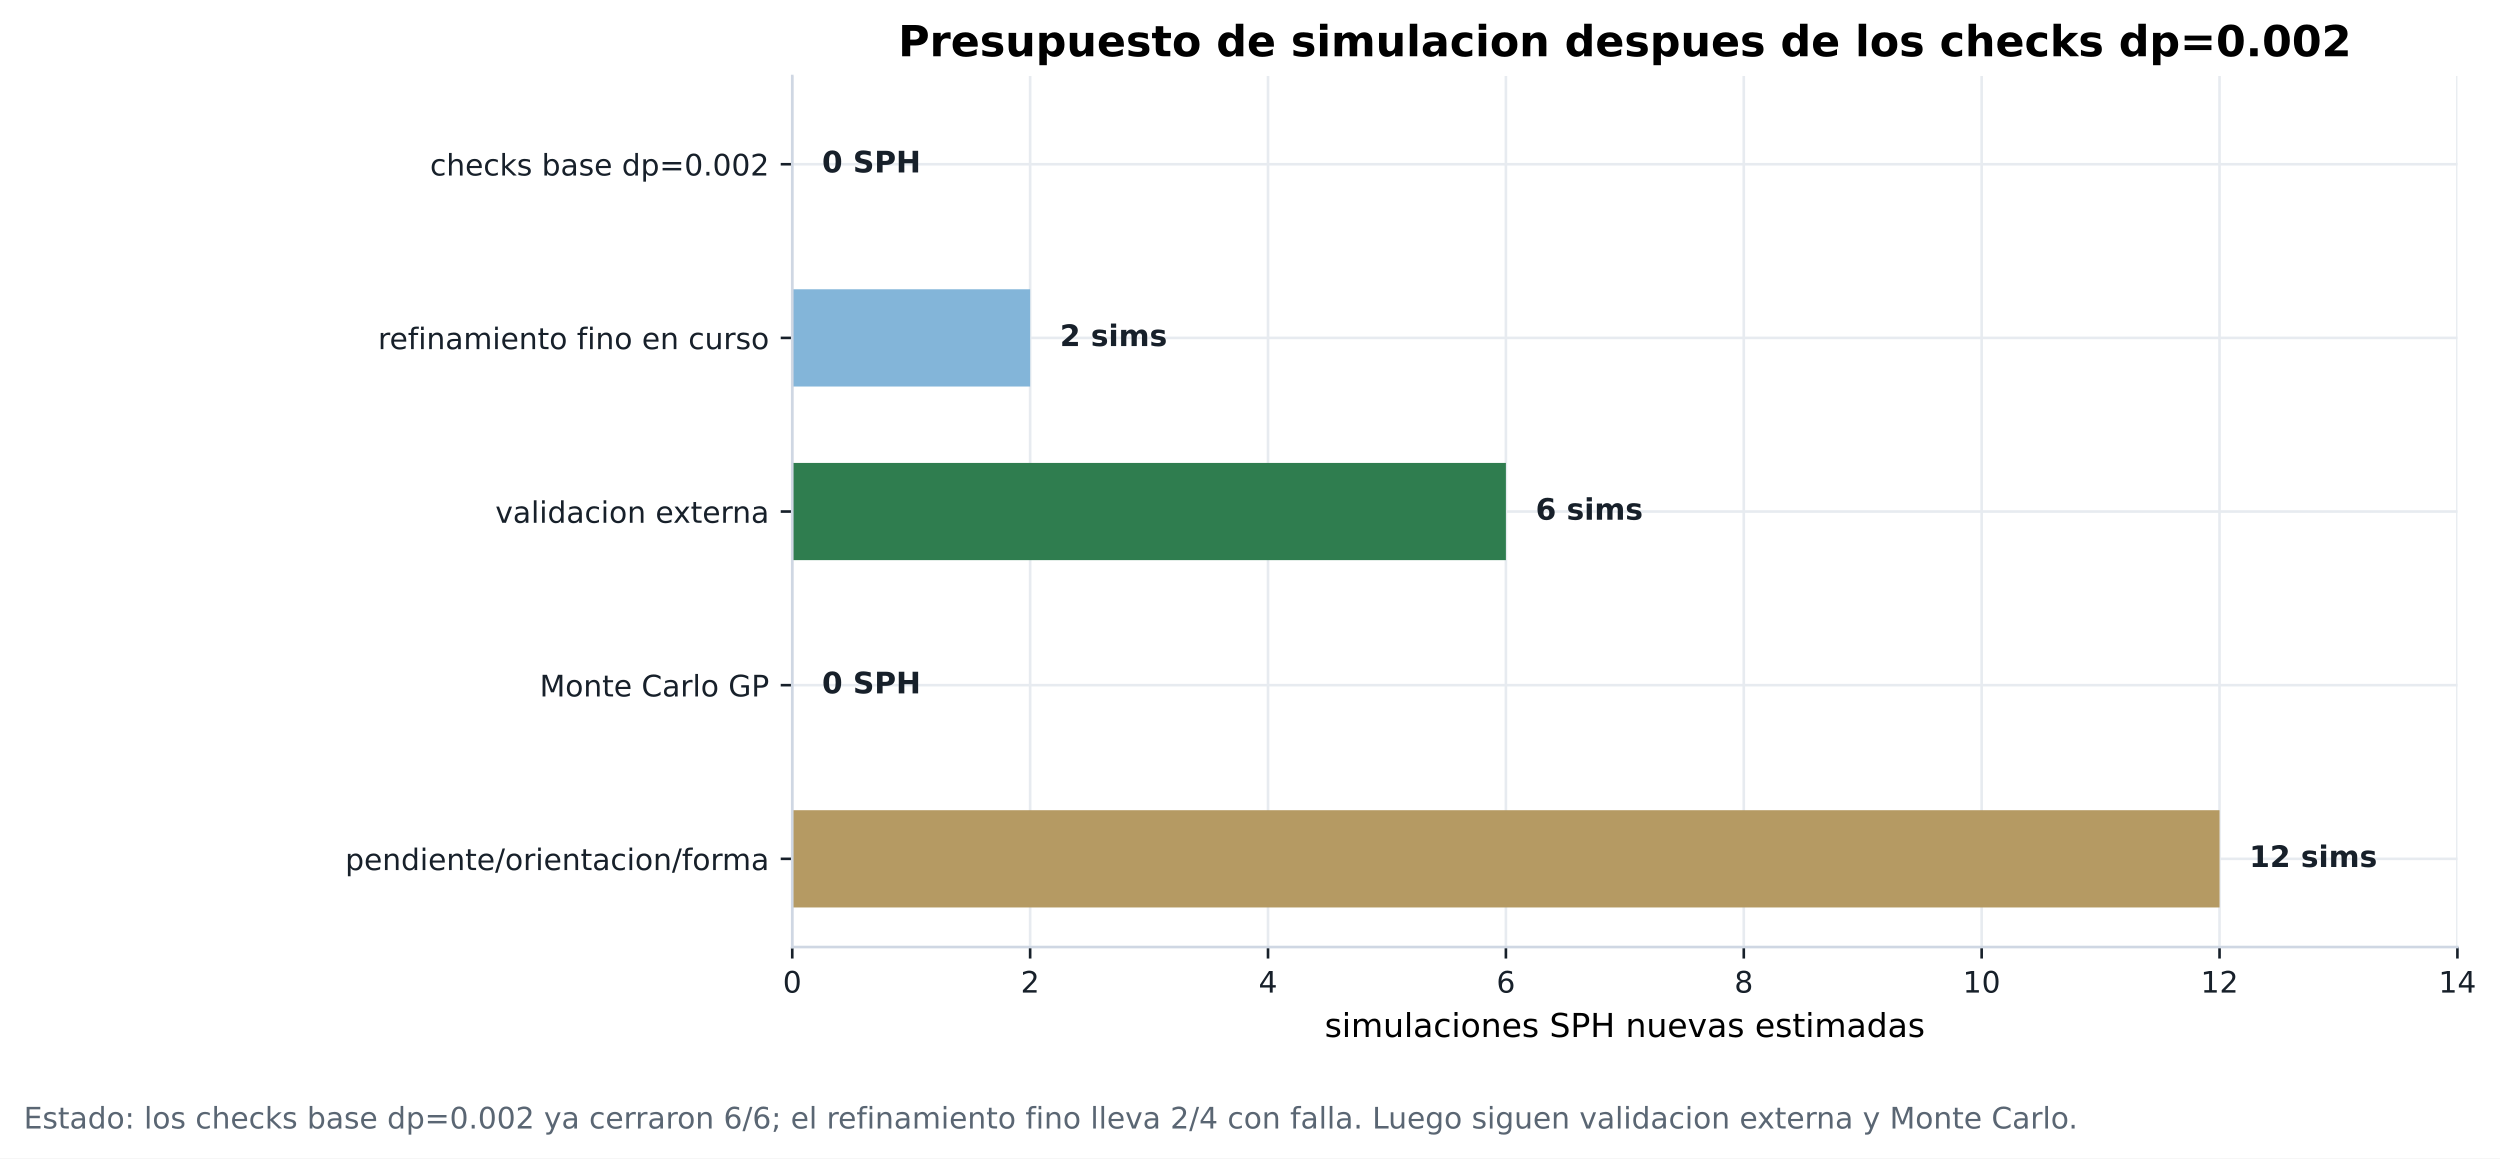
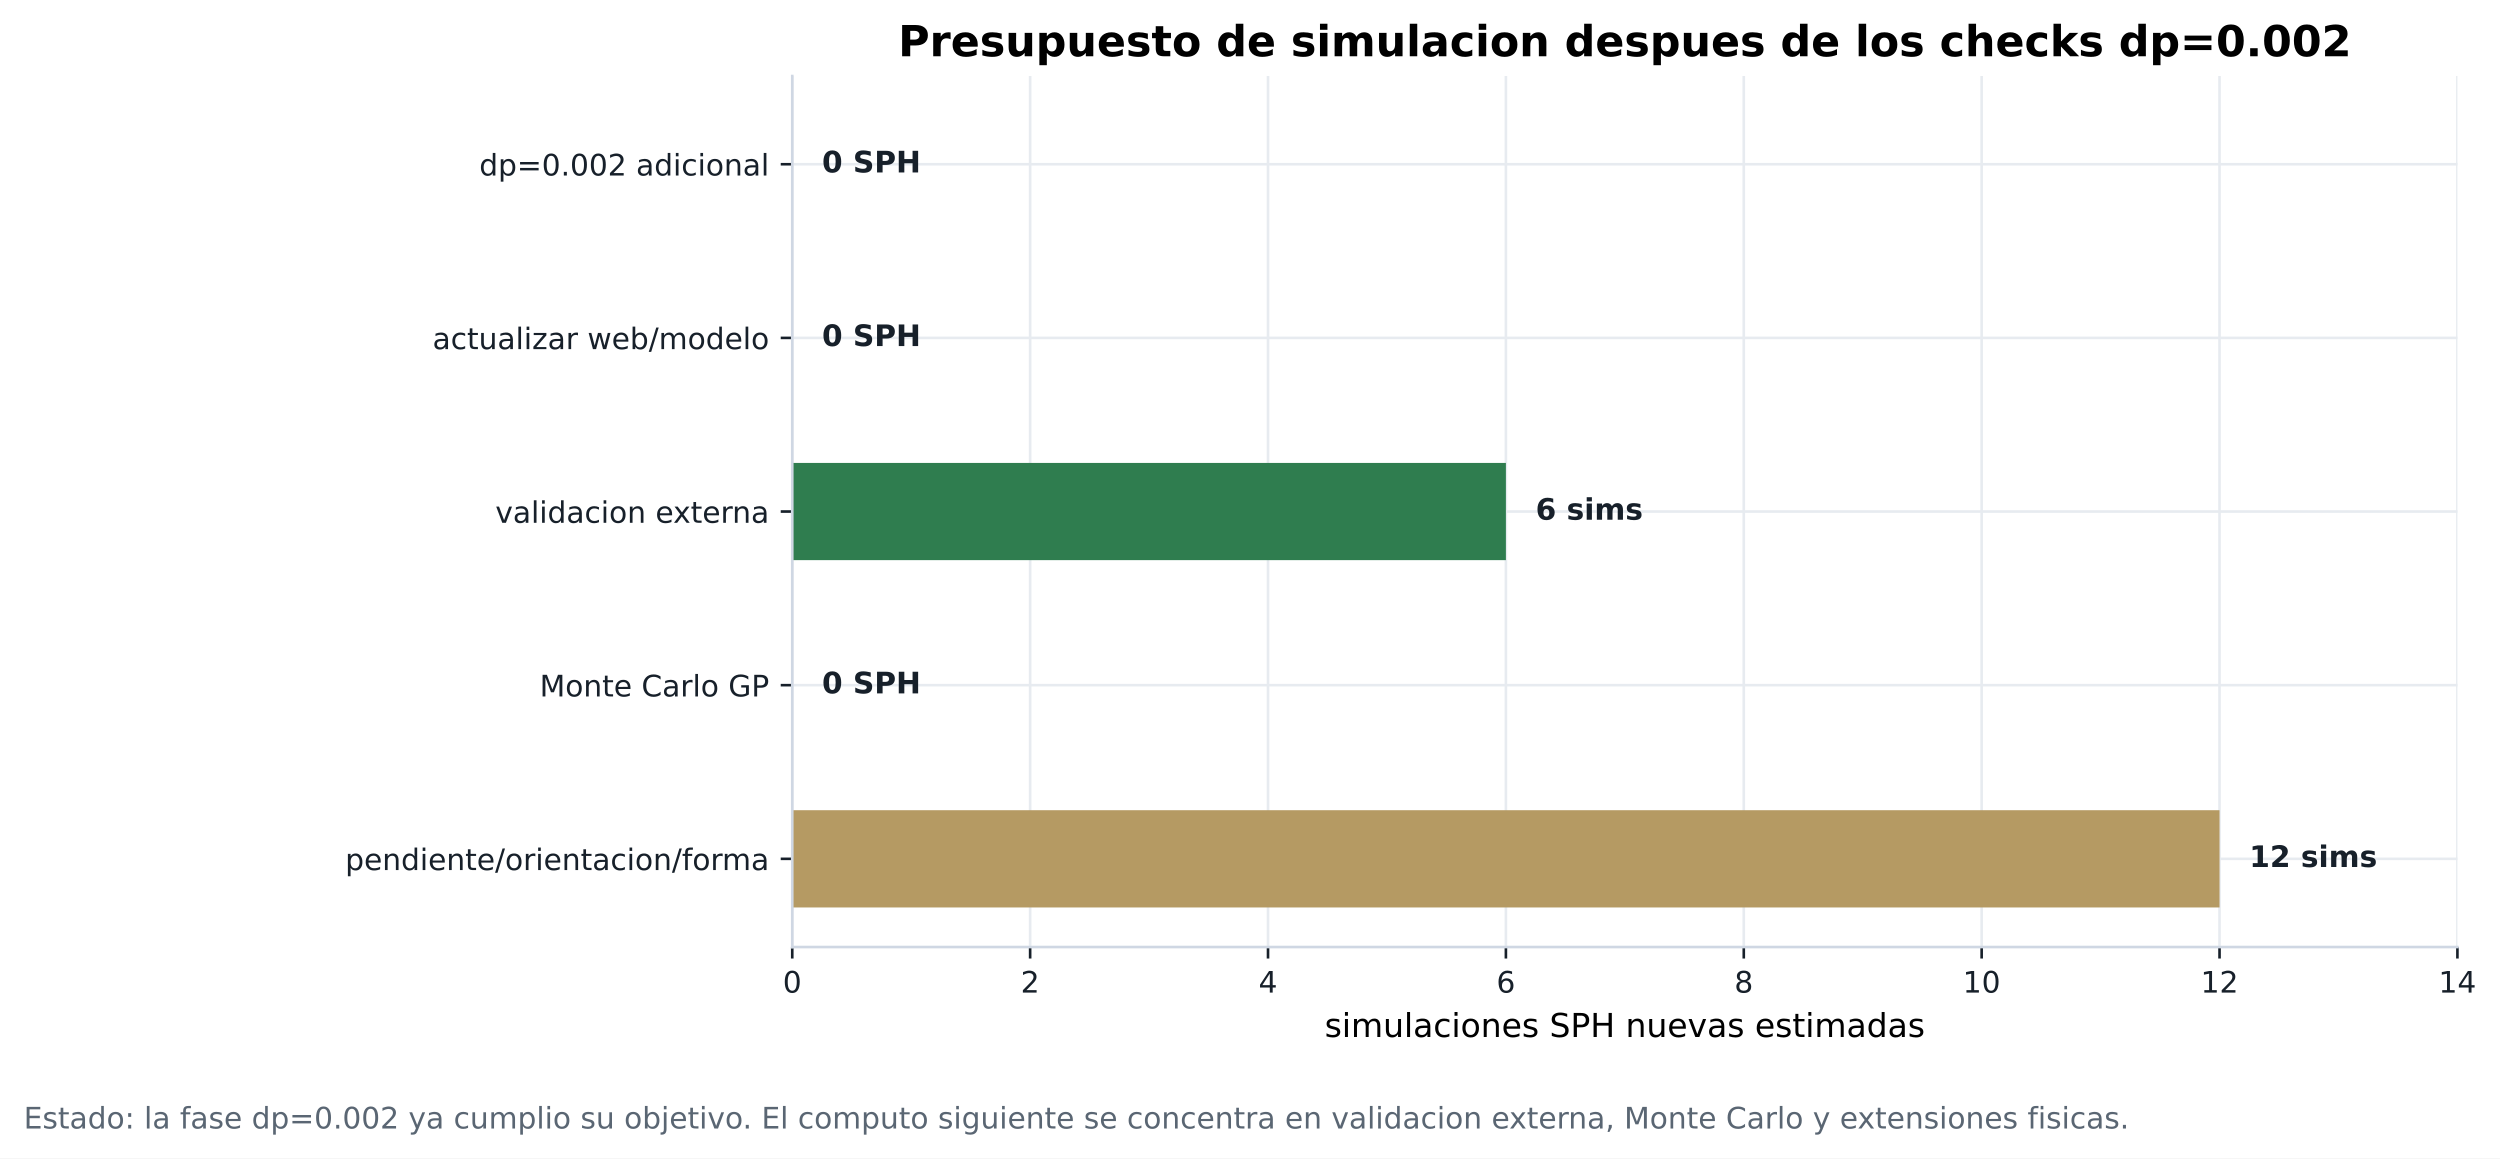
<svg xmlns="http://www.w3.org/2000/svg" xmlns:xlink="http://www.w3.org/1999/xlink" width="758.846pt" height="351.614pt" viewBox="0 0 758.846 351.614" version="1.1">
  <defs>
    <style type="text/css">*{stroke-linejoin: round; stroke-linecap: butt}</style>
  </defs>
  <g id="figure_1">
    <g id="patch_1">
      <path d="M 0 351.614  L 758.846 351.614  L 758.846 0  L 0 0  z " style="fill: #ffffff" />
    </g>
    <g id="axes_1">
      <g id="patch_2">
        <path d="M 240.48 287.462  L 745.92 287.462  L 745.92 23.078  L 240.48 23.078  z " style="fill: #ffffff" />
      </g>
      <g id="matplotlib.axis_1">
        <g id="xtick_1">
          <g id="line2d_1">
-             <path d="M 240.48 287.462  L 240.48 23.078  " clip-path="url(#p4bab1ad223)" style="fill: none; stroke: #e7ebf0; stroke-width: 0.8; stroke-linecap: square" />
+             <path d="M 240.48 287.462  L 240.48 23.078  " clip-path="url(#pcb560684a4)" style="fill: none; stroke: #e7ebf0; stroke-width: 0.8; stroke-linecap: square" />
          </g>
          <g id="line2d_2">
            <defs>
-               <path id="m8ef3917011" d="M 0 0  L 0 3.5  " style="stroke: #17202a; stroke-width: 0.8" />
+               <path id="mbd96599a60" d="M 0 0  L 0 3.5  " style="stroke: #17202a; stroke-width: 0.8" />
            </defs>
            <g>
-               <use xlink:href="#m8ef3917011" x="240.48" y="287.462" style="fill: #17202a; stroke: #17202a; stroke-width: 0.8" />
+               <use xlink:href="#mbd96599a60" x="240.48" y="287.462" style="fill: #17202a; stroke: #17202a; stroke-width: 0.8" />
            </g>
          </g>
          <g id="text_1">
            <text style="fill: #17202a; font: 9px 'DejaVu Sans'; text-anchor: middle" x="240.48" y="301.301" transform="rotate(-0 240.48 301.3006)">0</text>
          </g>
        </g>
        <g id="xtick_2">
          <g id="line2d_3">
-             <path d="M 312.686 287.462  L 312.686 23.078  " clip-path="url(#p4bab1ad223)" style="fill: none; stroke: #e7ebf0; stroke-width: 0.8; stroke-linecap: square" />
+             <path d="M 312.686 287.462  L 312.686 23.078  " clip-path="url(#pcb560684a4)" style="fill: none; stroke: #e7ebf0; stroke-width: 0.8; stroke-linecap: square" />
          </g>
          <g id="line2d_4">
            <g>
-               <use xlink:href="#m8ef3917011" x="312.686" y="287.462" style="fill: #17202a; stroke: #17202a; stroke-width: 0.8" />
+               <use xlink:href="#mbd96599a60" x="312.686" y="287.462" style="fill: #17202a; stroke: #17202a; stroke-width: 0.8" />
            </g>
          </g>
          <g id="text_2">
            <text style="fill: #17202a; font: 9px 'DejaVu Sans'; text-anchor: middle" x="312.686" y="301.301" transform="rotate(-0 312.6857 301.3006)">2</text>
          </g>
        </g>
        <g id="xtick_3">
          <g id="line2d_5">
-             <path d="M 384.891 287.462  L 384.891 23.078  " clip-path="url(#p4bab1ad223)" style="fill: none; stroke: #e7ebf0; stroke-width: 0.8; stroke-linecap: square" />
+             <path d="M 384.891 287.462  L 384.891 23.078  " clip-path="url(#pcb560684a4)" style="fill: none; stroke: #e7ebf0; stroke-width: 0.8; stroke-linecap: square" />
          </g>
          <g id="line2d_6">
            <g>
-               <use xlink:href="#m8ef3917011" x="384.891" y="287.462" style="fill: #17202a; stroke: #17202a; stroke-width: 0.8" />
+               <use xlink:href="#mbd96599a60" x="384.891" y="287.462" style="fill: #17202a; stroke: #17202a; stroke-width: 0.8" />
            </g>
          </g>
          <g id="text_3">
            <text style="fill: #17202a; font: 9px 'DejaVu Sans'; text-anchor: middle" x="384.891" y="301.301" transform="rotate(-0 384.8914 301.3006)">4</text>
          </g>
        </g>
        <g id="xtick_4">
          <g id="line2d_7">
-             <path d="M 457.097 287.462  L 457.097 23.078  " clip-path="url(#p4bab1ad223)" style="fill: none; stroke: #e7ebf0; stroke-width: 0.8; stroke-linecap: square" />
+             <path d="M 457.097 287.462  L 457.097 23.078  " clip-path="url(#pcb560684a4)" style="fill: none; stroke: #e7ebf0; stroke-width: 0.8; stroke-linecap: square" />
          </g>
          <g id="line2d_8">
            <g>
-               <use xlink:href="#m8ef3917011" x="457.097" y="287.462" style="fill: #17202a; stroke: #17202a; stroke-width: 0.8" />
+               <use xlink:href="#mbd96599a60" x="457.097" y="287.462" style="fill: #17202a; stroke: #17202a; stroke-width: 0.8" />
            </g>
          </g>
          <g id="text_4">
            <text style="fill: #17202a; font: 9px 'DejaVu Sans'; text-anchor: middle" x="457.097" y="301.301" transform="rotate(-0 457.0971 301.3006)">6</text>
          </g>
        </g>
        <g id="xtick_5">
          <g id="line2d_9">
-             <path d="M 529.303 287.462  L 529.303 23.078  " clip-path="url(#p4bab1ad223)" style="fill: none; stroke: #e7ebf0; stroke-width: 0.8; stroke-linecap: square" />
+             <path d="M 529.303 287.462  L 529.303 23.078  " clip-path="url(#pcb560684a4)" style="fill: none; stroke: #e7ebf0; stroke-width: 0.8; stroke-linecap: square" />
          </g>
          <g id="line2d_10">
            <g>
-               <use xlink:href="#m8ef3917011" x="529.303" y="287.462" style="fill: #17202a; stroke: #17202a; stroke-width: 0.8" />
+               <use xlink:href="#mbd96599a60" x="529.303" y="287.462" style="fill: #17202a; stroke: #17202a; stroke-width: 0.8" />
            </g>
          </g>
          <g id="text_5">
            <text style="fill: #17202a; font: 9px 'DejaVu Sans'; text-anchor: middle" x="529.303" y="301.301" transform="rotate(-0 529.3029 301.3006)">8</text>
          </g>
        </g>
        <g id="xtick_6">
          <g id="line2d_11">
-             <path d="M 601.509 287.462  L 601.509 23.078  " clip-path="url(#p4bab1ad223)" style="fill: none; stroke: #e7ebf0; stroke-width: 0.8; stroke-linecap: square" />
+             <path d="M 601.509 287.462  L 601.509 23.078  " clip-path="url(#pcb560684a4)" style="fill: none; stroke: #e7ebf0; stroke-width: 0.8; stroke-linecap: square" />
          </g>
          <g id="line2d_12">
            <g>
-               <use xlink:href="#m8ef3917011" x="601.509" y="287.462" style="fill: #17202a; stroke: #17202a; stroke-width: 0.8" />
+               <use xlink:href="#mbd96599a60" x="601.509" y="287.462" style="fill: #17202a; stroke: #17202a; stroke-width: 0.8" />
            </g>
          </g>
          <g id="text_6">
            <text style="fill: #17202a; font: 9px 'DejaVu Sans'; text-anchor: middle" x="601.509" y="301.301" transform="rotate(-0 601.5086 301.3006)">10</text>
          </g>
        </g>
        <g id="xtick_7">
          <g id="line2d_13">
-             <path d="M 673.714 287.462  L 673.714 23.078  " clip-path="url(#p4bab1ad223)" style="fill: none; stroke: #e7ebf0; stroke-width: 0.8; stroke-linecap: square" />
+             <path d="M 673.714 287.462  L 673.714 23.078  " clip-path="url(#pcb560684a4)" style="fill: none; stroke: #e7ebf0; stroke-width: 0.8; stroke-linecap: square" />
          </g>
          <g id="line2d_14">
            <g>
-               <use xlink:href="#m8ef3917011" x="673.714" y="287.462" style="fill: #17202a; stroke: #17202a; stroke-width: 0.8" />
+               <use xlink:href="#mbd96599a60" x="673.714" y="287.462" style="fill: #17202a; stroke: #17202a; stroke-width: 0.8" />
            </g>
          </g>
          <g id="text_7">
            <text style="fill: #17202a; font: 9px 'DejaVu Sans'; text-anchor: middle" x="673.714" y="301.301" transform="rotate(-0 673.7143 301.3006)">12</text>
          </g>
        </g>
        <g id="xtick_8">
          <g id="line2d_15">
-             <path d="M 745.92 287.462  L 745.92 23.078  " clip-path="url(#p4bab1ad223)" style="fill: none; stroke: #e7ebf0; stroke-width: 0.8; stroke-linecap: square" />
+             <path d="M 745.92 287.462  L 745.92 23.078  " clip-path="url(#pcb560684a4)" style="fill: none; stroke: #e7ebf0; stroke-width: 0.8; stroke-linecap: square" />
          </g>
          <g id="line2d_16">
            <g>
-               <use xlink:href="#m8ef3917011" x="745.92" y="287.462" style="fill: #17202a; stroke: #17202a; stroke-width: 0.8" />
+               <use xlink:href="#mbd96599a60" x="745.92" y="287.462" style="fill: #17202a; stroke: #17202a; stroke-width: 0.8" />
            </g>
          </g>
          <g id="text_8">
            <text style="fill: #17202a; font: 9px 'DejaVu Sans'; text-anchor: middle" x="745.92" y="301.301" transform="rotate(-0 745.92 301.3006)">14</text>
          </g>
        </g>
        <g id="text_9">
          <text style="font: 10px 'DejaVu Sans'; text-anchor: middle" x="493.2" y="314.771" transform="rotate(-0 493.2 314.7707)">simulaciones SPH nuevas estimadas</text>
        </g>
      </g>
      <g id="matplotlib.axis_2">
        <g id="ytick_1">
          <g id="line2d_17">
-             <path d="M 240.48 49.854  L 745.92 49.854  " clip-path="url(#p4bab1ad223)" style="fill: none; stroke: #e7ebf0; stroke-width: 0.8; stroke-linecap: square" />
+             <path d="M 240.48 49.854  L 745.92 49.854  " clip-path="url(#pcb560684a4)" style="fill: none; stroke: #e7ebf0; stroke-width: 0.8; stroke-linecap: square" />
          </g>
          <g id="line2d_18">
            <defs>
-               <path id="m5e5b1de43c" d="M 0 0  L -3.5 0  " style="stroke: #17202a; stroke-width: 0.8" />
+               <path id="mf095adbbd5" d="M 0 0  L -3.5 0  " style="stroke: #17202a; stroke-width: 0.8" />
            </defs>
            <g>
-               <use xlink:href="#m5e5b1de43c" x="240.48" y="49.854" style="fill: #17202a; stroke: #17202a; stroke-width: 0.8" />
+               <use xlink:href="#mf095adbbd5" x="240.48" y="49.854" style="fill: #17202a; stroke: #17202a; stroke-width: 0.8" />
            </g>
          </g>
          <g id="text_10">
-             <text style="fill: #17202a; font: 9px 'DejaVu Sans'; text-anchor: end" x="233.48" y="53.273" transform="rotate(-0 233.48 53.273)">checks base dp=0.002</text>
+             <text style="fill: #17202a; font: 9px 'DejaVu Sans'; text-anchor: end" x="233.48" y="53.273" transform="rotate(-0 233.48 53.273)">dp=0.002 adicional</text>
          </g>
        </g>
        <g id="ytick_2">
          <g id="line2d_19">
-             <path d="M 240.48 102.562  L 745.92 102.562  " clip-path="url(#p4bab1ad223)" style="fill: none; stroke: #e7ebf0; stroke-width: 0.8; stroke-linecap: square" />
+             <path d="M 240.48 102.562  L 745.92 102.562  " clip-path="url(#pcb560684a4)" style="fill: none; stroke: #e7ebf0; stroke-width: 0.8; stroke-linecap: square" />
          </g>
          <g id="line2d_20">
            <g>
-               <use xlink:href="#m5e5b1de43c" x="240.48" y="102.562" style="fill: #17202a; stroke: #17202a; stroke-width: 0.8" />
+               <use xlink:href="#mf095adbbd5" x="240.48" y="102.562" style="fill: #17202a; stroke: #17202a; stroke-width: 0.8" />
            </g>
          </g>
          <g id="text_11">
-             <text style="fill: #17202a; font: 9px 'DejaVu Sans'; text-anchor: end" x="233.48" y="105.981" transform="rotate(-0 233.48 105.9811)">refinamiento fino en curso</text>
+             <text style="fill: #17202a; font: 9px 'DejaVu Sans'; text-anchor: end" x="233.48" y="105.981" transform="rotate(-0 233.48 105.9811)">actualizar web/modelo</text>
          </g>
        </g>
        <g id="ytick_3">
          <g id="line2d_21">
-             <path d="M 240.48 155.27  L 745.92 155.27  " clip-path="url(#p4bab1ad223)" style="fill: none; stroke: #e7ebf0; stroke-width: 0.8; stroke-linecap: square" />
+             <path d="M 240.48 155.27  L 745.92 155.27  " clip-path="url(#pcb560684a4)" style="fill: none; stroke: #e7ebf0; stroke-width: 0.8; stroke-linecap: square" />
          </g>
          <g id="line2d_22">
            <g>
-               <use xlink:href="#m5e5b1de43c" x="240.48" y="155.27" style="fill: #17202a; stroke: #17202a; stroke-width: 0.8" />
+               <use xlink:href="#mf095adbbd5" x="240.48" y="155.27" style="fill: #17202a; stroke: #17202a; stroke-width: 0.8" />
            </g>
          </g>
          <g id="text_12">
            <text style="fill: #17202a; font: 9px 'DejaVu Sans'; text-anchor: end" x="233.48" y="158.689" transform="rotate(-0 233.48 158.6893)">validacion externa</text>
          </g>
        </g>
        <g id="ytick_4">
          <g id="line2d_23">
-             <path d="M 240.48 207.978  L 745.92 207.978  " clip-path="url(#p4bab1ad223)" style="fill: none; stroke: #e7ebf0; stroke-width: 0.8; stroke-linecap: square" />
+             <path d="M 240.48 207.978  L 745.92 207.978  " clip-path="url(#pcb560684a4)" style="fill: none; stroke: #e7ebf0; stroke-width: 0.8; stroke-linecap: square" />
          </g>
          <g id="line2d_24">
            <g>
-               <use xlink:href="#m5e5b1de43c" x="240.48" y="207.978" style="fill: #17202a; stroke: #17202a; stroke-width: 0.8" />
+               <use xlink:href="#mf095adbbd5" x="240.48" y="207.978" style="fill: #17202a; stroke: #17202a; stroke-width: 0.8" />
            </g>
          </g>
          <g id="text_13">
            <text style="fill: #17202a; font: 9px 'DejaVu Sans'; text-anchor: end" x="233.48" y="211.397" transform="rotate(-0 233.48 211.3974)">Monte Carlo GP</text>
          </g>
        </g>
        <g id="ytick_5">
          <g id="line2d_25">
-             <path d="M 240.48 260.686  L 745.92 260.686  " clip-path="url(#p4bab1ad223)" style="fill: none; stroke: #e7ebf0; stroke-width: 0.8; stroke-linecap: square" />
+             <path d="M 240.48 260.686  L 745.92 260.686  " clip-path="url(#pcb560684a4)" style="fill: none; stroke: #e7ebf0; stroke-width: 0.8; stroke-linecap: square" />
          </g>
          <g id="line2d_26">
            <g>
-               <use xlink:href="#m5e5b1de43c" x="240.48" y="260.686" style="fill: #17202a; stroke: #17202a; stroke-width: 0.8" />
+               <use xlink:href="#mf095adbbd5" x="240.48" y="260.686" style="fill: #17202a; stroke: #17202a; stroke-width: 0.8" />
            </g>
          </g>
          <g id="text_14">
            <text style="fill: #17202a; font: 9px 'DejaVu Sans'; text-anchor: end" x="233.48" y="264.106" transform="rotate(-0 233.48 264.1055)">pendiente/orientacion/forma</text>
          </g>
        </g>
      </g>
      <g id="patch_3">
-         <path d="M 240.48 35.095  L 240.48 35.095  L 240.48 64.612  L 240.48 64.612  z " clip-path="url(#p4bab1ad223)" style="fill: #2b78b8" />
+         <path d="M 240.48 35.095  L 240.48 35.095  L 240.48 64.612  L 240.48 64.612  z " clip-path="url(#pcb560684a4)" style="fill: #2b78b8" />
      </g>
      <g id="patch_4">
-         <path d="M 240.48 87.804  L 312.686 87.804  L 312.686 117.32  L 240.48 117.32  z " clip-path="url(#p4bab1ad223)" style="fill: #83b5d9" />
+         <path d="M 240.48 87.804  L 240.48 87.804  L 240.48 117.32  L 240.48 117.32  z " clip-path="url(#pcb560684a4)" style="fill: #83b5d9" />
      </g>
      <g id="patch_5">
-         <path d="M 240.48 140.512  L 457.097 140.512  L 457.097 170.028  L 240.48 170.028  z " clip-path="url(#p4bab1ad223)" style="fill: #2f7d4f" />
+         <path d="M 240.48 140.512  L 457.097 140.512  L 457.097 170.028  L 240.48 170.028  z " clip-path="url(#pcb560684a4)" style="fill: #2f7d4f" />
      </g>
      <g id="patch_6">
-         <path d="M 240.48 193.22  L 240.48 193.22  L 240.48 222.736  L 240.48 222.736  z " clip-path="url(#p4bab1ad223)" style="fill: #9aa4b2" />
+         <path d="M 240.48 193.22  L 240.48 193.22  L 240.48 222.736  L 240.48 222.736  z " clip-path="url(#pcb560684a4)" style="fill: #9aa4b2" />
      </g>
      <g id="patch_7">
-         <path d="M 240.48 245.928  L 673.714 245.928  L 673.714 275.445  L 240.48 275.445  z " clip-path="url(#p4bab1ad223)" style="fill: #b59a63" />
+         <path d="M 240.48 245.928  L 673.714 245.928  L 673.714 275.445  L 240.48 275.445  z " clip-path="url(#pcb560684a4)" style="fill: #b59a63" />
      </g>
      <g id="patch_8">
        <path d="M 240.48 287.462  L 240.48 23.078  " style="fill: none; stroke: #cfd7e3; stroke-width: 0.8; stroke-linejoin: miter; stroke-linecap: square" />
      </g>
      <g id="patch_9">
        <path d="M 240.48 287.462  L 745.92 287.462  " style="fill: none; stroke: #cfd7e3; stroke-width: 0.8; stroke-linejoin: miter; stroke-linecap: square" />
      </g>
      <g id="text_15">
        <text style="fill: #17202a; font: 700 9px 'DejaVu Sans'; text-anchor: start" x="249.506" y="52.337" transform="rotate(-0 249.5057 52.33714)">0 SPH</text>
      </g>
      <g id="text_16">
-         <text style="fill: #17202a; font: 700 9px 'DejaVu Sans'; text-anchor: start" x="321.711" y="105.045" transform="rotate(-0 321.7114 105.0453)">2 sims</text>
+         <text style="fill: #17202a; font: 700 9px 'DejaVu Sans'; text-anchor: start" x="249.506" y="105.045" transform="rotate(-0 249.5057 105.0453)">0 SPH</text>
      </g>
      <g id="text_17">
        <text style="fill: #17202a; font: 700 9px 'DejaVu Sans'; text-anchor: start" x="466.123" y="157.753" transform="rotate(-0 466.1229 157.7534)">6 sims</text>
      </g>
      <g id="text_18">
        <text style="fill: #17202a; font: 700 9px 'DejaVu Sans'; text-anchor: start" x="249.506" y="210.462" transform="rotate(-0 249.5057 210.4615)">0 SPH</text>
      </g>
      <g id="text_19">
        <text style="fill: #17202a; font: 700 9px 'DejaVu Sans'; text-anchor: start" x="682.74" y="263.17" transform="rotate(-0 682.74 263.1697)">12 sims</text>
      </g>
      <g id="text_20">
        <text style="font: 700 13px 'DejaVu Sans'; text-anchor: middle" x="493.2" y="17.078" transform="rotate(-0 493.2 17.07797)">Presupuesto de simulacion despues de los checks dp=0.002</text>
      </g>
    </g>
    <g id="text_21">
-       <text style="fill: #5a6673; font: 9px 'DejaVu Sans'; text-anchor: start" x="7.2" y="342.542" transform="rotate(-0 7.2 342.542)">Estado: los checks base dp=0.002 ya cerraron 6/6; el refinamiento fino lleva 2/4 con falla. Luego siguen validacion externa y Monte Carlo.</text>
+       <text style="fill: #5a6673; font: 9px 'DejaVu Sans'; text-anchor: start" x="7.2" y="342.542" transform="rotate(-0 7.2 342.542)">Estado: la fase dp=0.002 ya cumplio su objetivo. El computo siguiente se concentra en validacion externa, Monte Carlo y extensiones fisicas.</text>
    </g>
  </g>
  <defs>
-     <clipPath id="p4bab1ad223">
+     <clipPath id="pcb560684a4">
      <rect x="240.48" y="23.078" width="505.44" height="264.384" />
    </clipPath>
  </defs>
</svg>
